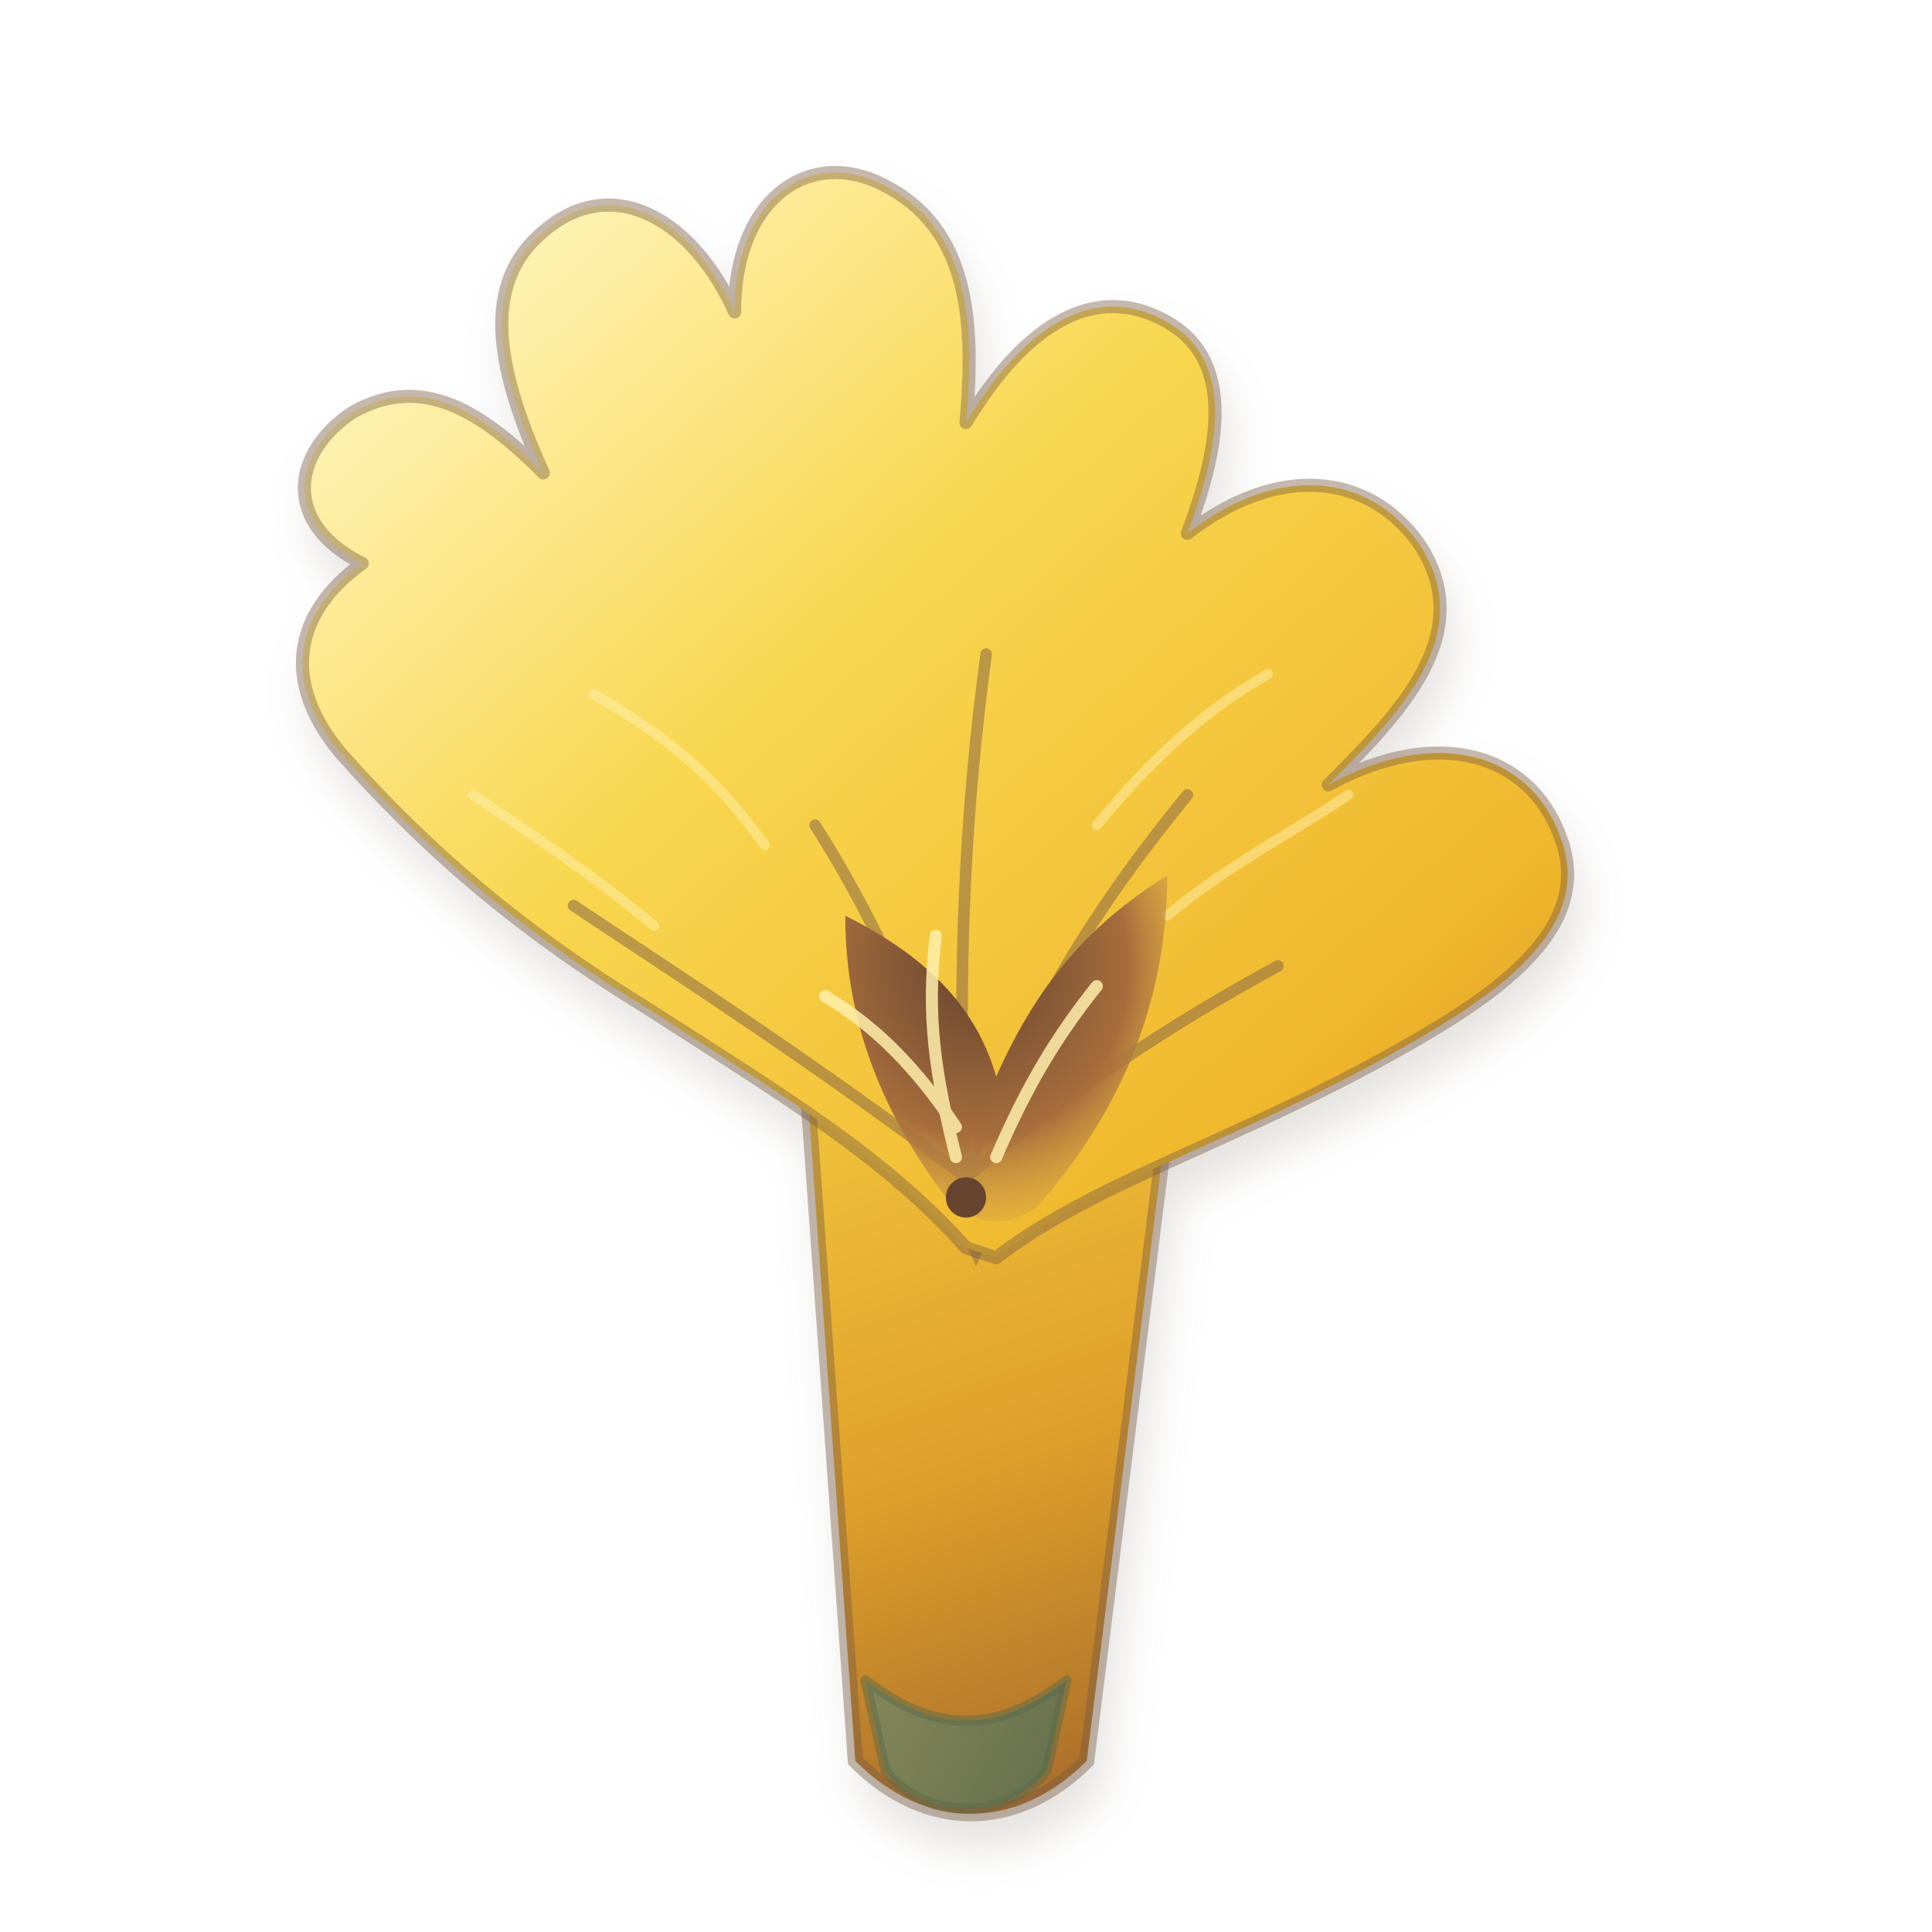
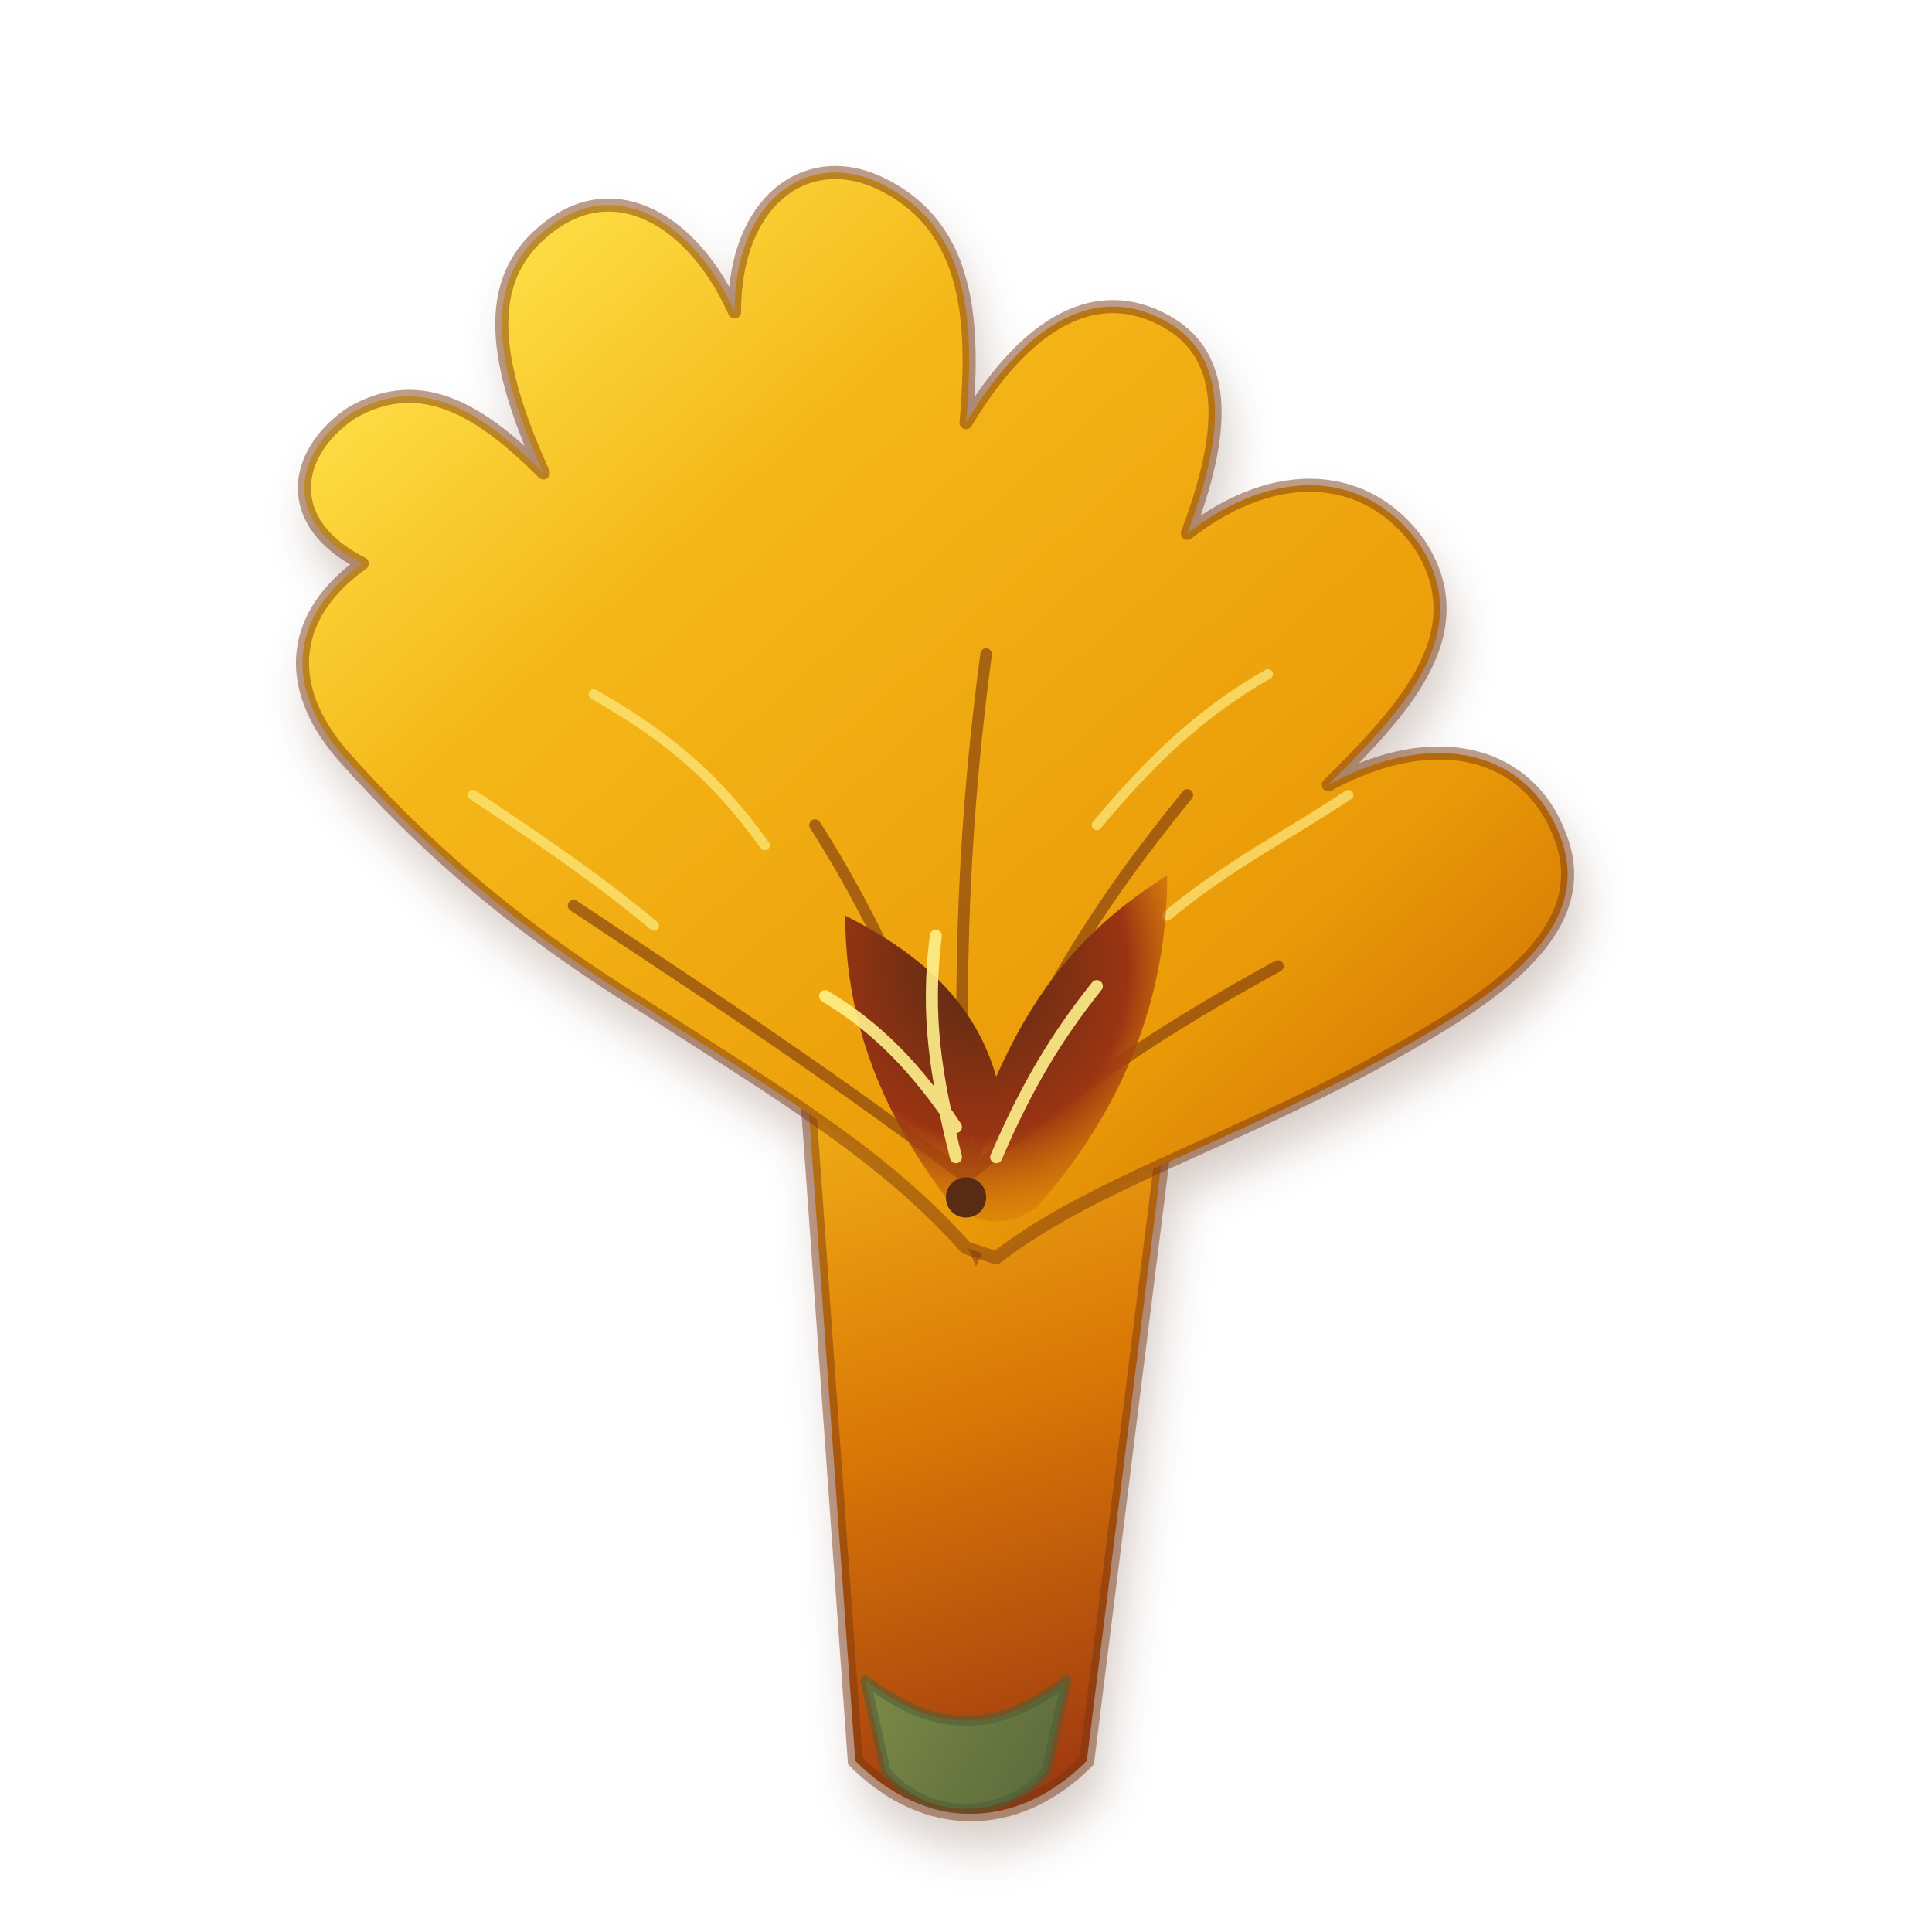
<svg xmlns="http://www.w3.org/2000/svg" width="192" height="192" viewBox="0 0 192 192" fill="none">
  <defs>
    <linearGradient id="petala" x1="48" y1="24" x2="147" y2="135" gradientUnits="userSpaceOnUse">
-       <stop stop-color="#FFF4B8" />
-       <stop offset=".36" stop-color="#F8D64E" />
-       <stop offset=".78" stop-color="#EFB72C" />
-       <stop offset="1" stop-color="#D58A24" />
+       <stop stop-color="#FDE047" />
+       <stop offset=".24" stop-color="#F5B718" />
+       <stop offset=".70" stop-color="#EA9A08" />
+       <stop offset="1" stop-color="#C25E03" />
    </linearGradient>
    <linearGradient id="tubo" x1="84" y1="102" x2="111" y2="179" gradientUnits="userSpaceOnUse">
-       <stop stop-color="#F3C83C" />
-       <stop offset=".55" stop-color="#DFA02A" />
-       <stop offset="1" stop-color="#A76B2B" />
+       <stop stop-color="#F5B718" />
+       <stop offset=".50" stop-color="#D97706" />
+       <stop offset="1" stop-color="#9A3412" />
    </linearGradient>
    <linearGradient id="calice" x1="80" y1="167" x2="111" y2="185" gradientUnits="userSpaceOnUse">
-       <stop stop-color="#8D8C5B" />
-       <stop offset="1" stop-color="#59684A" />
+       <stop stop-color="#84924A" />
+       <stop offset="1" stop-color="#4D5D37" />
    </linearGradient>
    <radialGradient id="garganta" cx="0" cy="0" r="1" gradientTransform="matrix(2 29 -26 2 97 96)" gradientUnits="userSpaceOnUse">
-       <stop stop-color="#67442F" />
-       <stop offset=".58" stop-color="#A66D3C" />
-       <stop offset="1" stop-color="#D3A451" stop-opacity="0" />
+       <stop stop-color="#582B14" />
+       <stop offset=".58" stop-color="#9A3412" />
+       <stop offset="1" stop-color="#D97706" stop-opacity="0" />
    </radialGradient>
    <filter id="sombra" x="-18%" y="-12%" width="136%" height="132%" color-interpolation-filters="sRGB">
      <feGaussianBlur in="SourceAlpha" stdDeviation="2.2" result="desfoque" />
      <feOffset in="desfoque" dx="1" dy="3" result="deslocamento" />
-       <feFlood flood-color="#51402E" flood-opacity=".16" result="corSombra" />
+       <feFlood flood-color="#451A03" flood-opacity=".22" result="corSombra" />
      <feComposite in="corSombra" in2="deslocamento" operator="in" result="sombraColorida" />
      <feMerge>
        <feMergeNode in="sombraColorida" />
        <feMergeNode in="SourceGraphic" />
      </feMerge>
    </filter>
  </defs>
  <g filter="url(#sombra)">
-     <path d="M80 105c8 4 13 10 17 19 4-9 10-15 20-21l-9 72c-7 7-16 7-23 0l-5-70Z" fill="url(#tubo)" stroke="#765841" stroke-opacity=".42" stroke-width="1.5" />
-     <path d="M86 167c4 3 7 4 10 4s6-1 10-4l-2 9c-4 5-12 5-16 0l-2-9Z" fill="url(#calice)" stroke="#59684A" stroke-opacity=".48" stroke-width="1" stroke-linejoin="round" />
-     <path d="M96 124c-8-9-18-15-32-24-13-8-22-16-30-25-6-7-5-14 2-19-8-4-7-11-1-15 7-4 13 0 19 6-5-11-6-19 0-24 7-6 15-1 19 8 0-11 7-16 14-13 9 4 10 13 9 24 6-10 13-14 20-10 7 4 5 13 2 21 9-7 18-6 23 1 6 9-2 17-9 24 11-6 20-3 23 5 4 10-8 17-19 23-15 8-28 12-37 19Z" fill="url(#petala)" stroke="#765841" stroke-opacity=".42" stroke-width="1.3" stroke-linejoin="round" />
-     <path d="M96 117c-3-12-8-24-15-35m15 35c6-16 13-27 22-38m-22 38c-16-12-27-19-39-27m39 27c11-9 20-15 31-21m-31 21c-1-21 0-37 2-52" stroke="#8B6944" stroke-opacity=".55" stroke-width="1.15" stroke-linecap="round" />
-     <path d="M59 69c7 4 12 8 17 15m50-17c-7 4-12 9-17 15M47 79c6 4 12 8 18 13m69-13c-6 4-12 7-18 12" stroke="#FFF0AC" stroke-opacity=".5" stroke-width="1" stroke-linecap="round" />
+     <path d="M80 105c8 4 13 10 17 19 4-9 10-15 20-21l-9 72c-7 7-16 7-23 0l-5-70Z" fill="url(#tubo)" stroke="#78350F" stroke-opacity=".48" stroke-width="1.5" />
+     <path d="M86 167c4 3 7 4 10 4s6-1 10-4l-2 9c-4 5-12 5-16 0l-2-9Z" fill="url(#calice)" stroke="#4D5D37" stroke-opacity=".55" stroke-width="1" stroke-linejoin="round" />
+     <path d="M96 124c-8-9-18-15-32-24-13-8-22-16-30-25-6-7-5-14 2-19-8-4-7-11-1-15 7-4 13 0 19 6-5-11-6-19 0-24 7-6 15-1 19 8 0-11 7-16 14-13 9 4 10 13 9 24 6-10 13-14 20-10 7 4 5 13 2 21 9-7 18-6 23 1 6 9-2 17-9 24 11-6 20-3 23 5 4 10-8 17-19 23-15 8-28 12-37 19Z" fill="url(#petala)" stroke="#78350F" stroke-opacity=".48" stroke-width="1.3" stroke-linejoin="round" />
+     <path d="M96 117c-3-12-8-24-15-35m15 35c6-16 13-27 22-38m-22 38c-16-12-27-19-39-27m39 27c11-9 20-15 31-21m-31 21c-1-21 0-37 2-52" stroke="#78350F" stroke-opacity=".60" stroke-width="1.15" stroke-linecap="round" />
+     <path d="M59 69c7 4 12 8 17 15m50-17c-7 4-12 9-17 15M47 79c6 4 12 8 18 13m69-13c-6 4-12 7-18 12" stroke="#FEF08A" stroke-opacity=".65" stroke-width="1" stroke-linecap="round" />
    <path d="M94 119c-6-8-10-17-10-28 8 4 13 9 15 16 4-9 9-15 17-20 0 13-5 24-13 33-3 2-6 2-9-1Z" fill="url(#garganta)" />
-     <path d="M95 115c-2-8-3-14-2-22m6 22c3-7 6-12 10-17m-14 14c-4-6-8-10-13-13" stroke="#FFF0AC" stroke-opacity=".84" stroke-width="1.2" stroke-linecap="round" />
-     <circle cx="96" cy="119" r="2" fill="#67442F" />
+     <path d="M95 115c-2-8-3-14-2-22m6 22c3-7 6-12 10-17m-14 14c-4-6-8-10-13-13" stroke="#FEF08A" stroke-opacity=".90" stroke-width="1.2" stroke-linecap="round" />
+     <circle cx="96" cy="119" r="2" fill="#582B14" />
  </g>
</svg>
